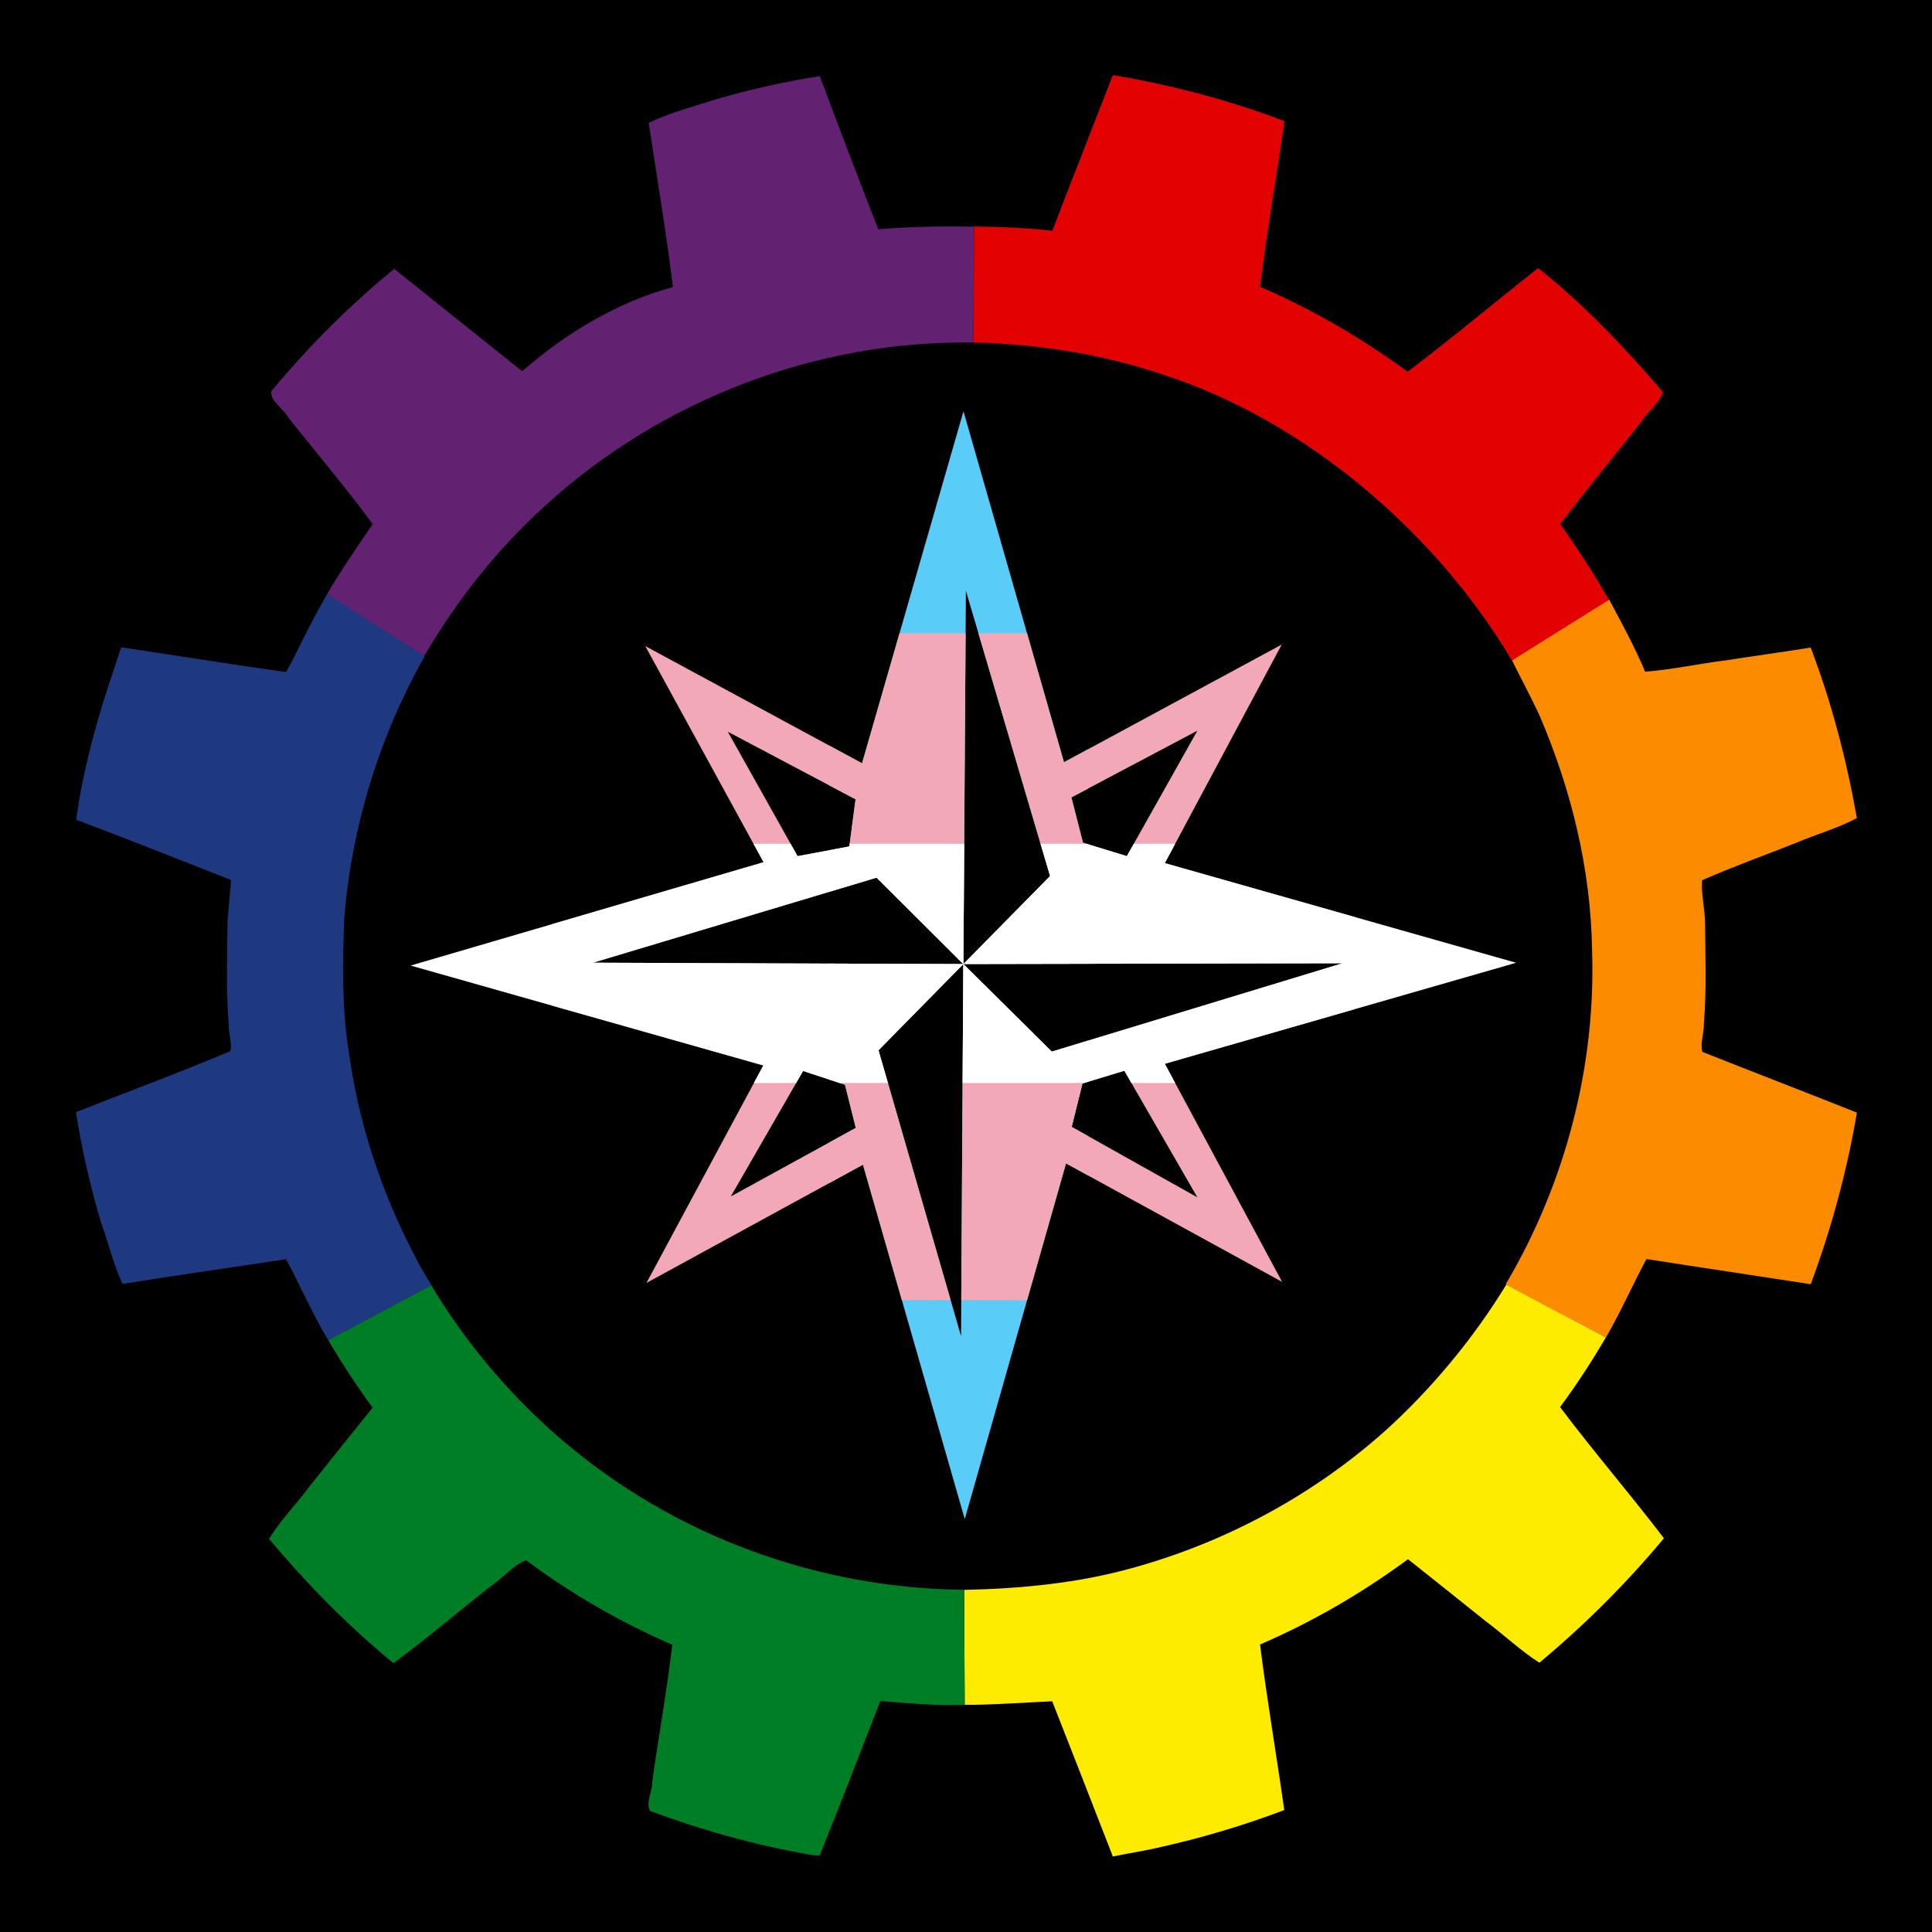
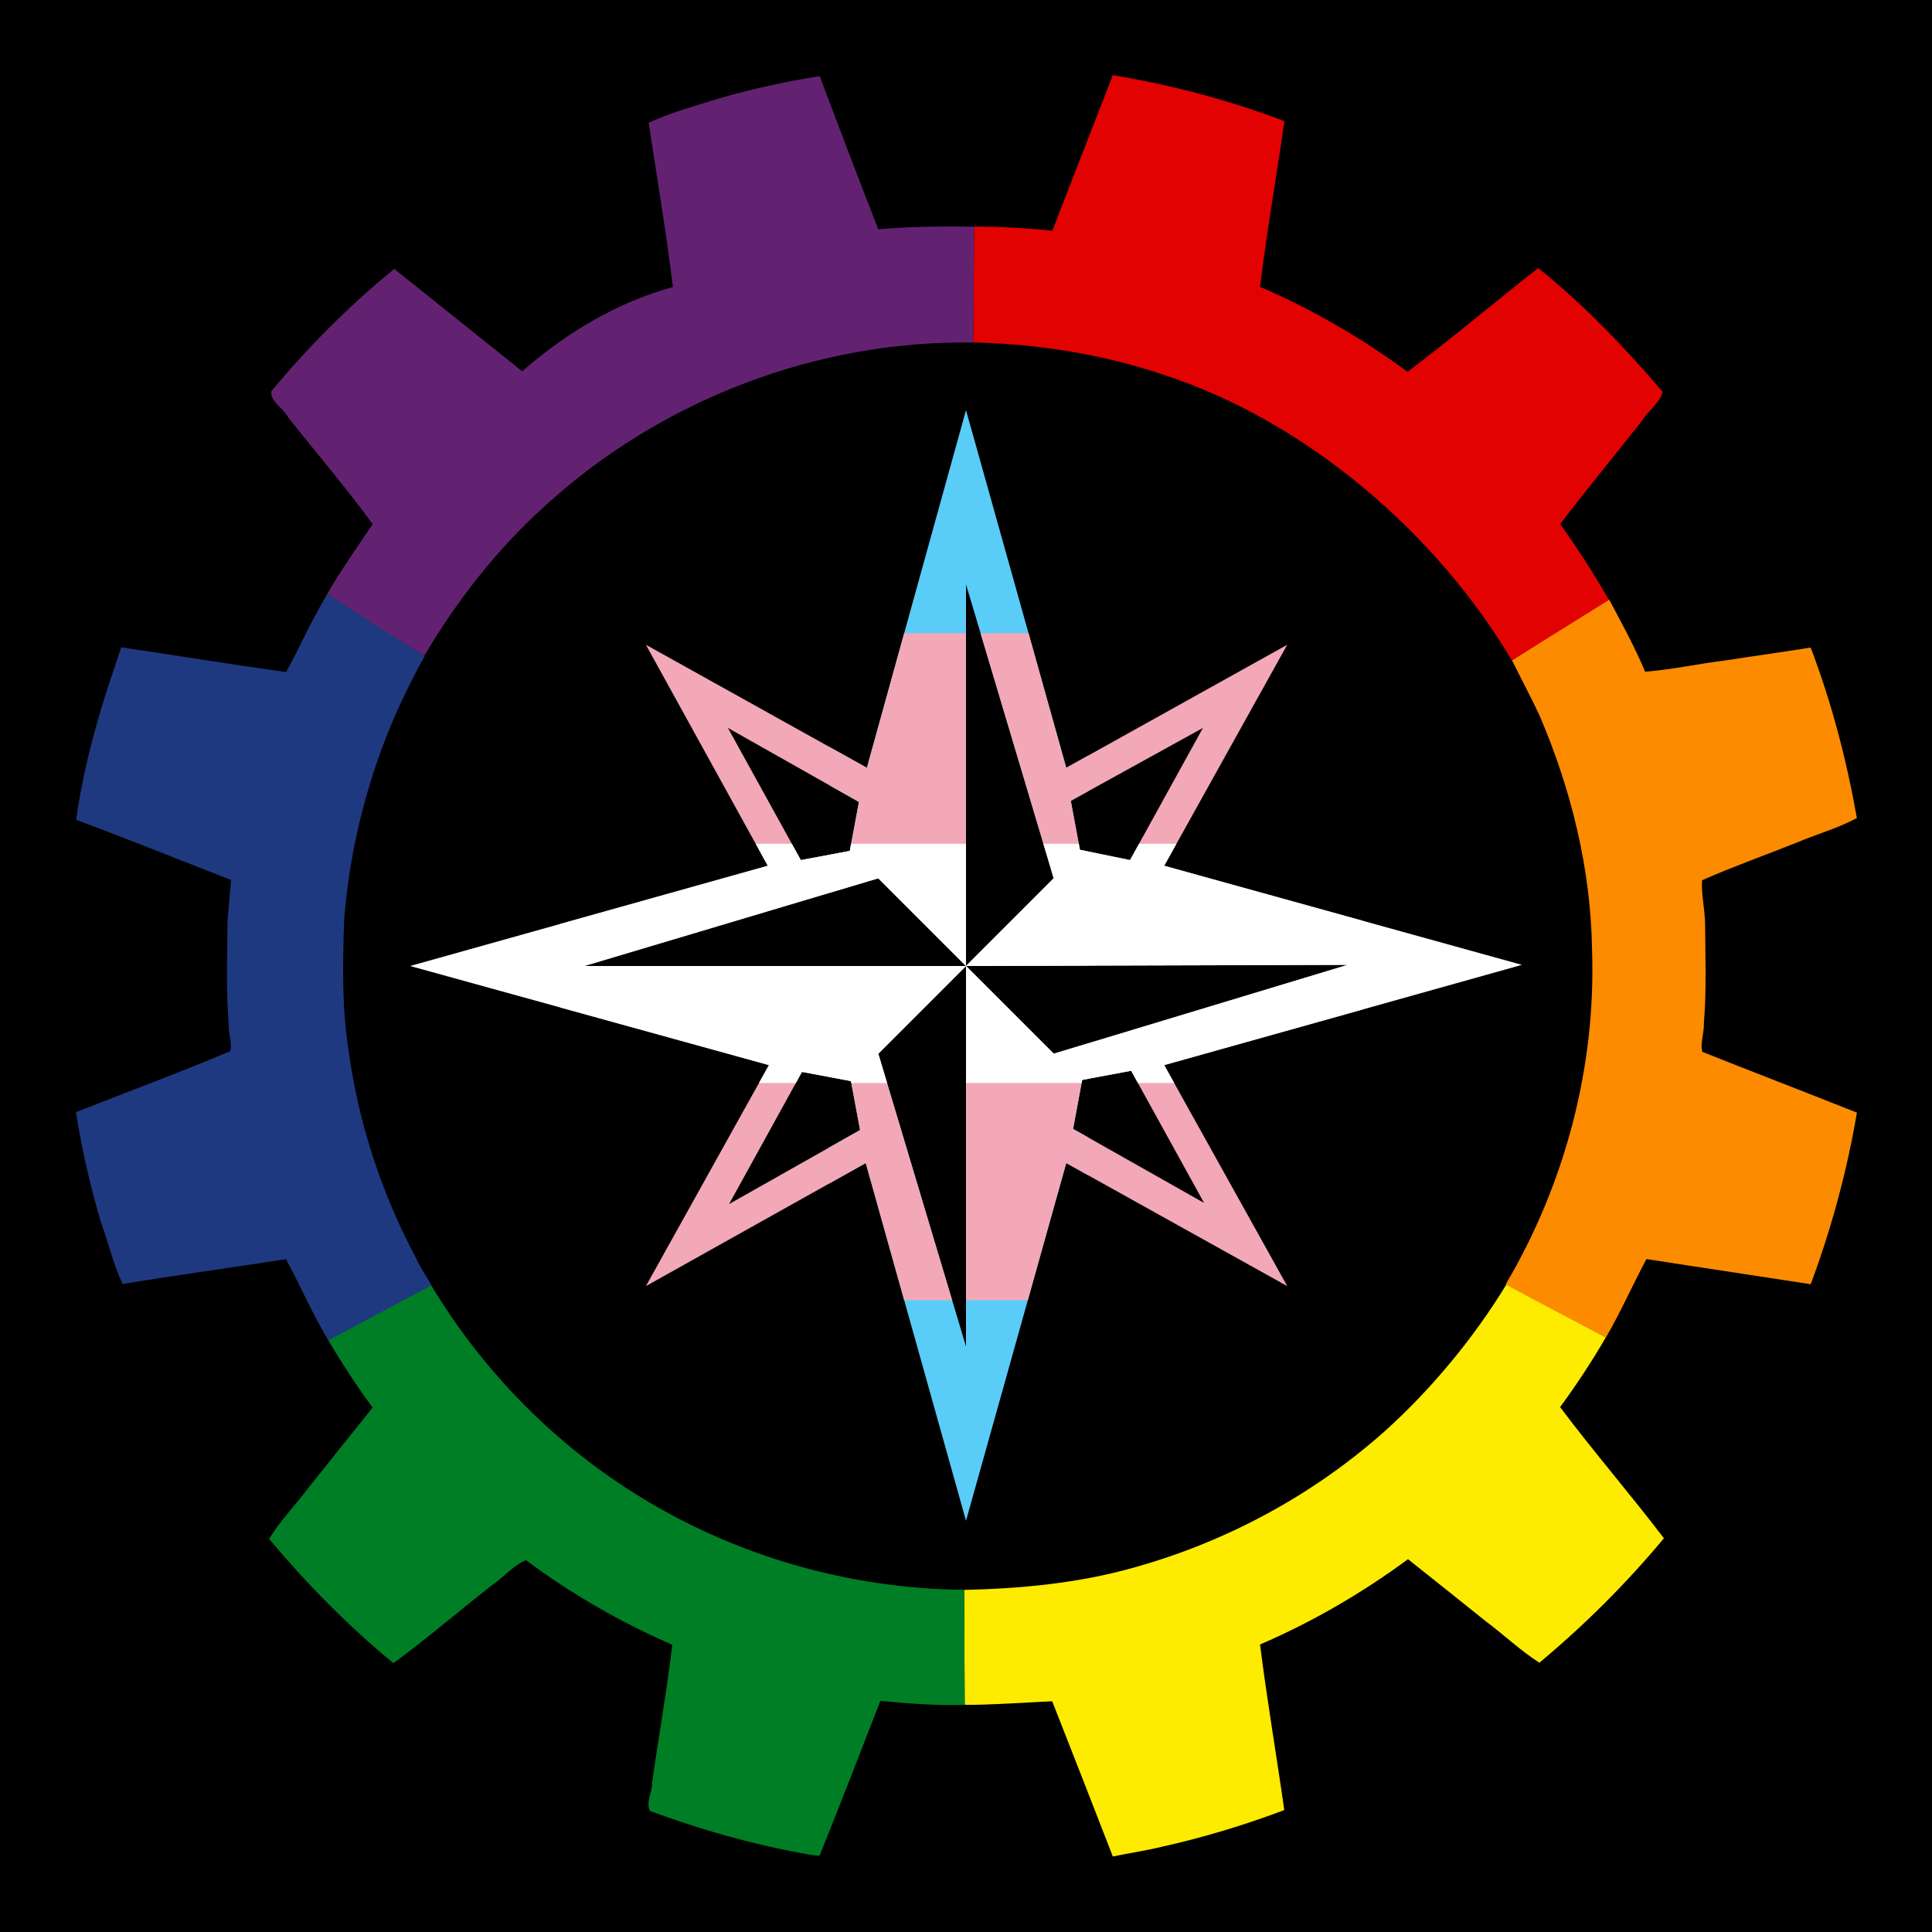
<svg xmlns="http://www.w3.org/2000/svg" width="424" height="424" version="1.1" id="svg1" xml:space="preserve">
  <defs>
    <clipPath id="compass-clip">
-       <path id="compass-star" d="M97.951 182.322l47.424 25.997-25.743-47.86 77.096-22.168L119.632 116.424 145.291 68.456 97.502 94.284 75.447 17.263 53.189 94.516 5.616 68.79 31.576 116.22-45.888 138.904 31.526 160.825 5.87 208.557 53.391 182.6 75.726 260.387Zm-41.158-24.827 18.621-18.922-.501 81.657zm-32.411 32.081 15.862-27.535 9.197 3.018 2.372 9.47zm74.821-15.264 2.367-9.533 9.18-2.789 16.025 27.78zM158.597 138.404 94.825 157.794 75.422 138.564Zm-164.459-.131 62.231-18.669 19.044 18.977zm81.291.309.55-81.93 18.478 62.608zM23.729 87.589 51.764 102.419l-1.369 10.345-11.36 2.13-15.307-27.305zM99.127 101.996 126.776 87.361l-15.478 27.525-9.624-2.944z" />
+       <path id="compass-star" transform="matrix(2.5,0,0,2.5,87,86.75)" d="M29.1,29.2l6.4,11.6l4.3-0.8l0.8-4.3L29.1,29.2z M40.7,64.5l-0.8-4.3l-4.3-0.8L29.2,71L40.7,64.5z M70.9,70.9l-6.4-11.6l-4.3,0.8l-0.8,4.3L70.9,70.9z M64.4,40.8l6.4-11.6l-11.6,6.4l0.8,4.3L64.4,40.8z M67.4,58.8l10.8,19.4L58.8,67.4L50,98.8l-8.8-31.4L21.9,78.2l10.8-19.4L1.2,50.1l31.4-8.8L21.9,21.9l19.4,10.8L50,1.3l8.8,31.4l19.4-10.8L67.4,41.3L98.8,50L67.4,58.8zM57.7,57.8L83.5,50L50,50.1l7.7-7.7L50,16.6v33.5l-7.7-7.7l-25.8,7.7H50l-7.7,7.7L50,83.5V50.1L57.7,57.8z" />
    </clipPath>
  </defs>
  <rect id="bkg" width="424" height="424" />
-   <g id="symbol" transform="translate(136,73)">
-     <g id="compass-trans" clip-path="url(#compass-clip)">
-       <rect fill="#5accf8" id="trans-blue" width="56.862" height="248.326" x="45.978" y="14.215" />
-       <rect fill="#f3a8b7" id="trans-pink" width="176.138" height="146.374" x="-14.882" y="65.968" />
-       <rect fill="#ffffff" id="trans-white" width="260.098" height="52.489" x="-49.754" y="112.186" />
-     </g>
+   <g id="compass-trans" clip-path="url(#compass-clip)">
+     <rect fill="#5accf8" id="trans-blue" width="56.862" height="248.326" x="181.978" y="87.215" />
+     <rect fill="#f3a8b7" id="trans-pink" width="176.138" height="146.374" x="122.882" y="138.968" />
+     <rect fill="#ffffff" id="trans-white" width="260.098" height="52.489" x="87.754" y="185.186" />
+   </g>
+   <g id="gear" transform="translate(136,73)">
    <path fill="#fdeb00" d="m 107.956,333.734 c -4.317,-11.134 -8.665,-22.255 -13.038,-33.367 -4.678,0.199 -14.497,0.866 -19.207,0.774 l -0.118,-25.22 c 12.467,-0.272 25.075,-1.474 37.111,-4.86 20.317,-5.634 39.36,-15.874 55.123,-29.9 10.201,-9.153 19.652,-20.562 26.774,-32.28 l 5.248,2.797 16.581,8.806 c -3.065,5.286 -6.427,10.4 -10.049,15.32 7.341,9.777 15.372,19.057 22.784,28.788 -8.244,9.914 -17.425,19.046 -27.325,27.308 -4.066,-2.567 -7.806,-6.144 -11.756,-9.087 -5.676,-4.565 -11.381,-9.095 -17.082,-13.629 -10.072,7.426 -20.978,13.764 -32.47,18.72 1.513,12.134 3.608,24.22 5.316,36.339 -8.66,3.268 -17.643,5.985 -26.721,8.021 -3.606,0.868 -7.28,1.424 -10.914,2.161 l -0.139,-0.371 z" id="path64" />
    <path fill="#fd8b00" d="m 213.427,218.92 c 0,0 -12.75,-6.546 -18.979,-10.072 13.034,-22.039 19.83,-47.787 18.947,-73.403 -0.265,-17.705 -4.565,-35.217 -11.539,-51.447 -1.896,-4.075 -4.035,-8.039 -6.024,-12.071 6.958,-4.639 14.219,-8.899 21.314,-13.359 2.766,5.215 5.621,10.387 7.89,15.845 5.957,-0.455 11.863,-1.781 17.813,-2.501 6.17,-0.969 12.362,-1.796 18.526,-2.801 4.604,12.106 7.883,24.669 10.136,37.416 -4.139,2.251 -8.9,3.549 -13.283,5.426 -6.888,2.737 -13.939,5.25 -20.687,8.229 -0.23,3.02 0.649,6.442 0.66,9.635 0.055,7.275 0.328,14.597 -0.265,21.855 0.067,1.989 -0.905,4.596 -0.297,6.194 11.273,4.472 22.622,8.834 33.881,13.313 -2.176,12.841 -5.597,25.455 -10.134,37.655 -12.012,-1.869 -24.04,-3.639 -36.051,-5.521 -2.707,5.021 -5.959,12.224 -8.882,17.18 z" id="path63" />
    <path fill="#632271" d="m -53.391,64.352 c -3.574,-2.371 -7.384,-4.456 -10.81,-7.005 3.069,-5.26 6.647,-10.36 10,-15.327 -5.818,-7.943 -12.382,-15.623 -18.543,-23.419 -0.98,-1.938 -4.124,-3.637 -3.688,-5.764 8.105,-9.76 17.125,-18.8 26.955,-26.824 L -21.395,8.481 C -11.541,-0.169 -0.096,-6.836 11.682,-9.992 10.229,-22.043 8.159,-34.041 6.367,-46.055 c 4.764,-2.239 10.065,-3.662 15.14,-5.255 7.339,-2.137 14.844,-3.783 22.382,-4.981 4.287,11.383 8.428,22.279 12.859,33.606 6.862,-0.582 14.114,-0.687 21.007,-0.553 L 77.606,2.181 C 43.308,1.621 9.104,14.757 -16.215,37.861 -26.797,47.375 -35.736,58.752 -42.9,70.965 c -3.513,-2.16 -6.993,-4.417 -10.492,-6.614 z" id="path62" />
    <path fill="#e20202" d="M 195.806,71.949 C 179.203,43.919 150.543,19.4 119.546,9.314 106.043,4.718 91.858,2.513 77.622,2.142 l 0.152,-25.429 c 5.697,0.048 11.516,0.315 17.18,0.929 4.371,-11.404 8.875,-22.77 13.272,-34.156 12.841,2.164 25.484,5.466 37.657,10.104 -1.73,12.123 -3.857,24.216 -5.35,36.356 11.462,4.937 22.318,11.262 32.371,18.655 9.728,-7.349 19.07,-15.233 28.671,-22.762 10.046,8.033 18.972,17.393 27.329,27.148 -0.597,2.445 -3.221,4.15 -4.552,6.366 -5.952,7.559 -12.146,15.024 -17.938,22.647 3.708,5.283 7.471,10.998 10.677,16.653 z" id="path61" />
    <path fill="#1f3981" d="m -63.907,221.219 c -3.587,-5.902 -6.952,-13.686 -9.342,-17.876 -11.944,1.849 -23.92,3.497 -35.851,5.43 -2.008,-4.189 -3.068,-8.982 -4.71,-13.403 -2.361,-7.96 -4.234,-16.089 -5.522,-24.294 11.274,-4.466 22.714,-8.664 33.852,-13.383 0.53,-1.587 -0.427,-3.893 -0.317,-5.769 -0.635,-7.607 -0.323,-15.278 -0.268,-22.901 0.259,-2.965 0.519,-5.929 0.778,-8.894 -11.317,-4.452 -22.63,-8.937 -33.999,-13.236 1.364,-9.896 3.925,-19.664 7.001,-29.175 0.959,-2.886 1.919,-5.773 2.878,-8.659 12.066,1.779 24.102,3.757 36.184,5.432 2.542,-4.466 4.138,-8.571 9.007,-17.12 l 21.418,13.661 c -9.969,17.592 -16.016,37.341 -17.649,57.495 -0.357,9.628 -0.56,19.35 0.936,28.908 2.124,15.94 7.255,31.433 14.786,45.627 0.952,2.102 2.275,4.001 3.427,5.994 z" id="path60" />
    <path fill="#007e25" d="m 41.844,334.047 c -11.99,-2.069 -23.788,-5.392 -35.161,-9.599 -1.06,-1.659 0.539,-4.362 0.457,-6.433 1.414,-10.004 3.244,-20.122 4.395,-30.053 -11.348,-4.943 -22.164,-11.144 -32.086,-18.551 -2.739,1.04 -4.895,3.74 -7.407,5.429 -7.263,5.675 -14.274,11.708 -21.696,17.158 -9.973,-8.165 -19.013,-17.414 -27.3,-27.274 2.453,-4.013 6.002,-7.641 8.876,-11.506 4.623,-5.766 9.213,-11.559 13.858,-17.306 -3.522,-4.73 -6.706,-9.694 -9.728,-14.755 7.527,-4.025 15.053,-8.05 22.58,-12.075 11.013,18.292 26.229,34.021 44.288,45.438 21.599,13.712 47.08,21.167 72.658,21.375 0.049,8.423 0.097,16.845 0.146,25.268 -6.187,0.203 -12.359,-0.332 -18.518,-0.871 -4.415,11.32 -8.782,22.673 -13.33,33.944 -0.68,-0.046 -1.365,-0.029 -2.032,-0.187 z" id="path59" />
  </g>
</svg>
